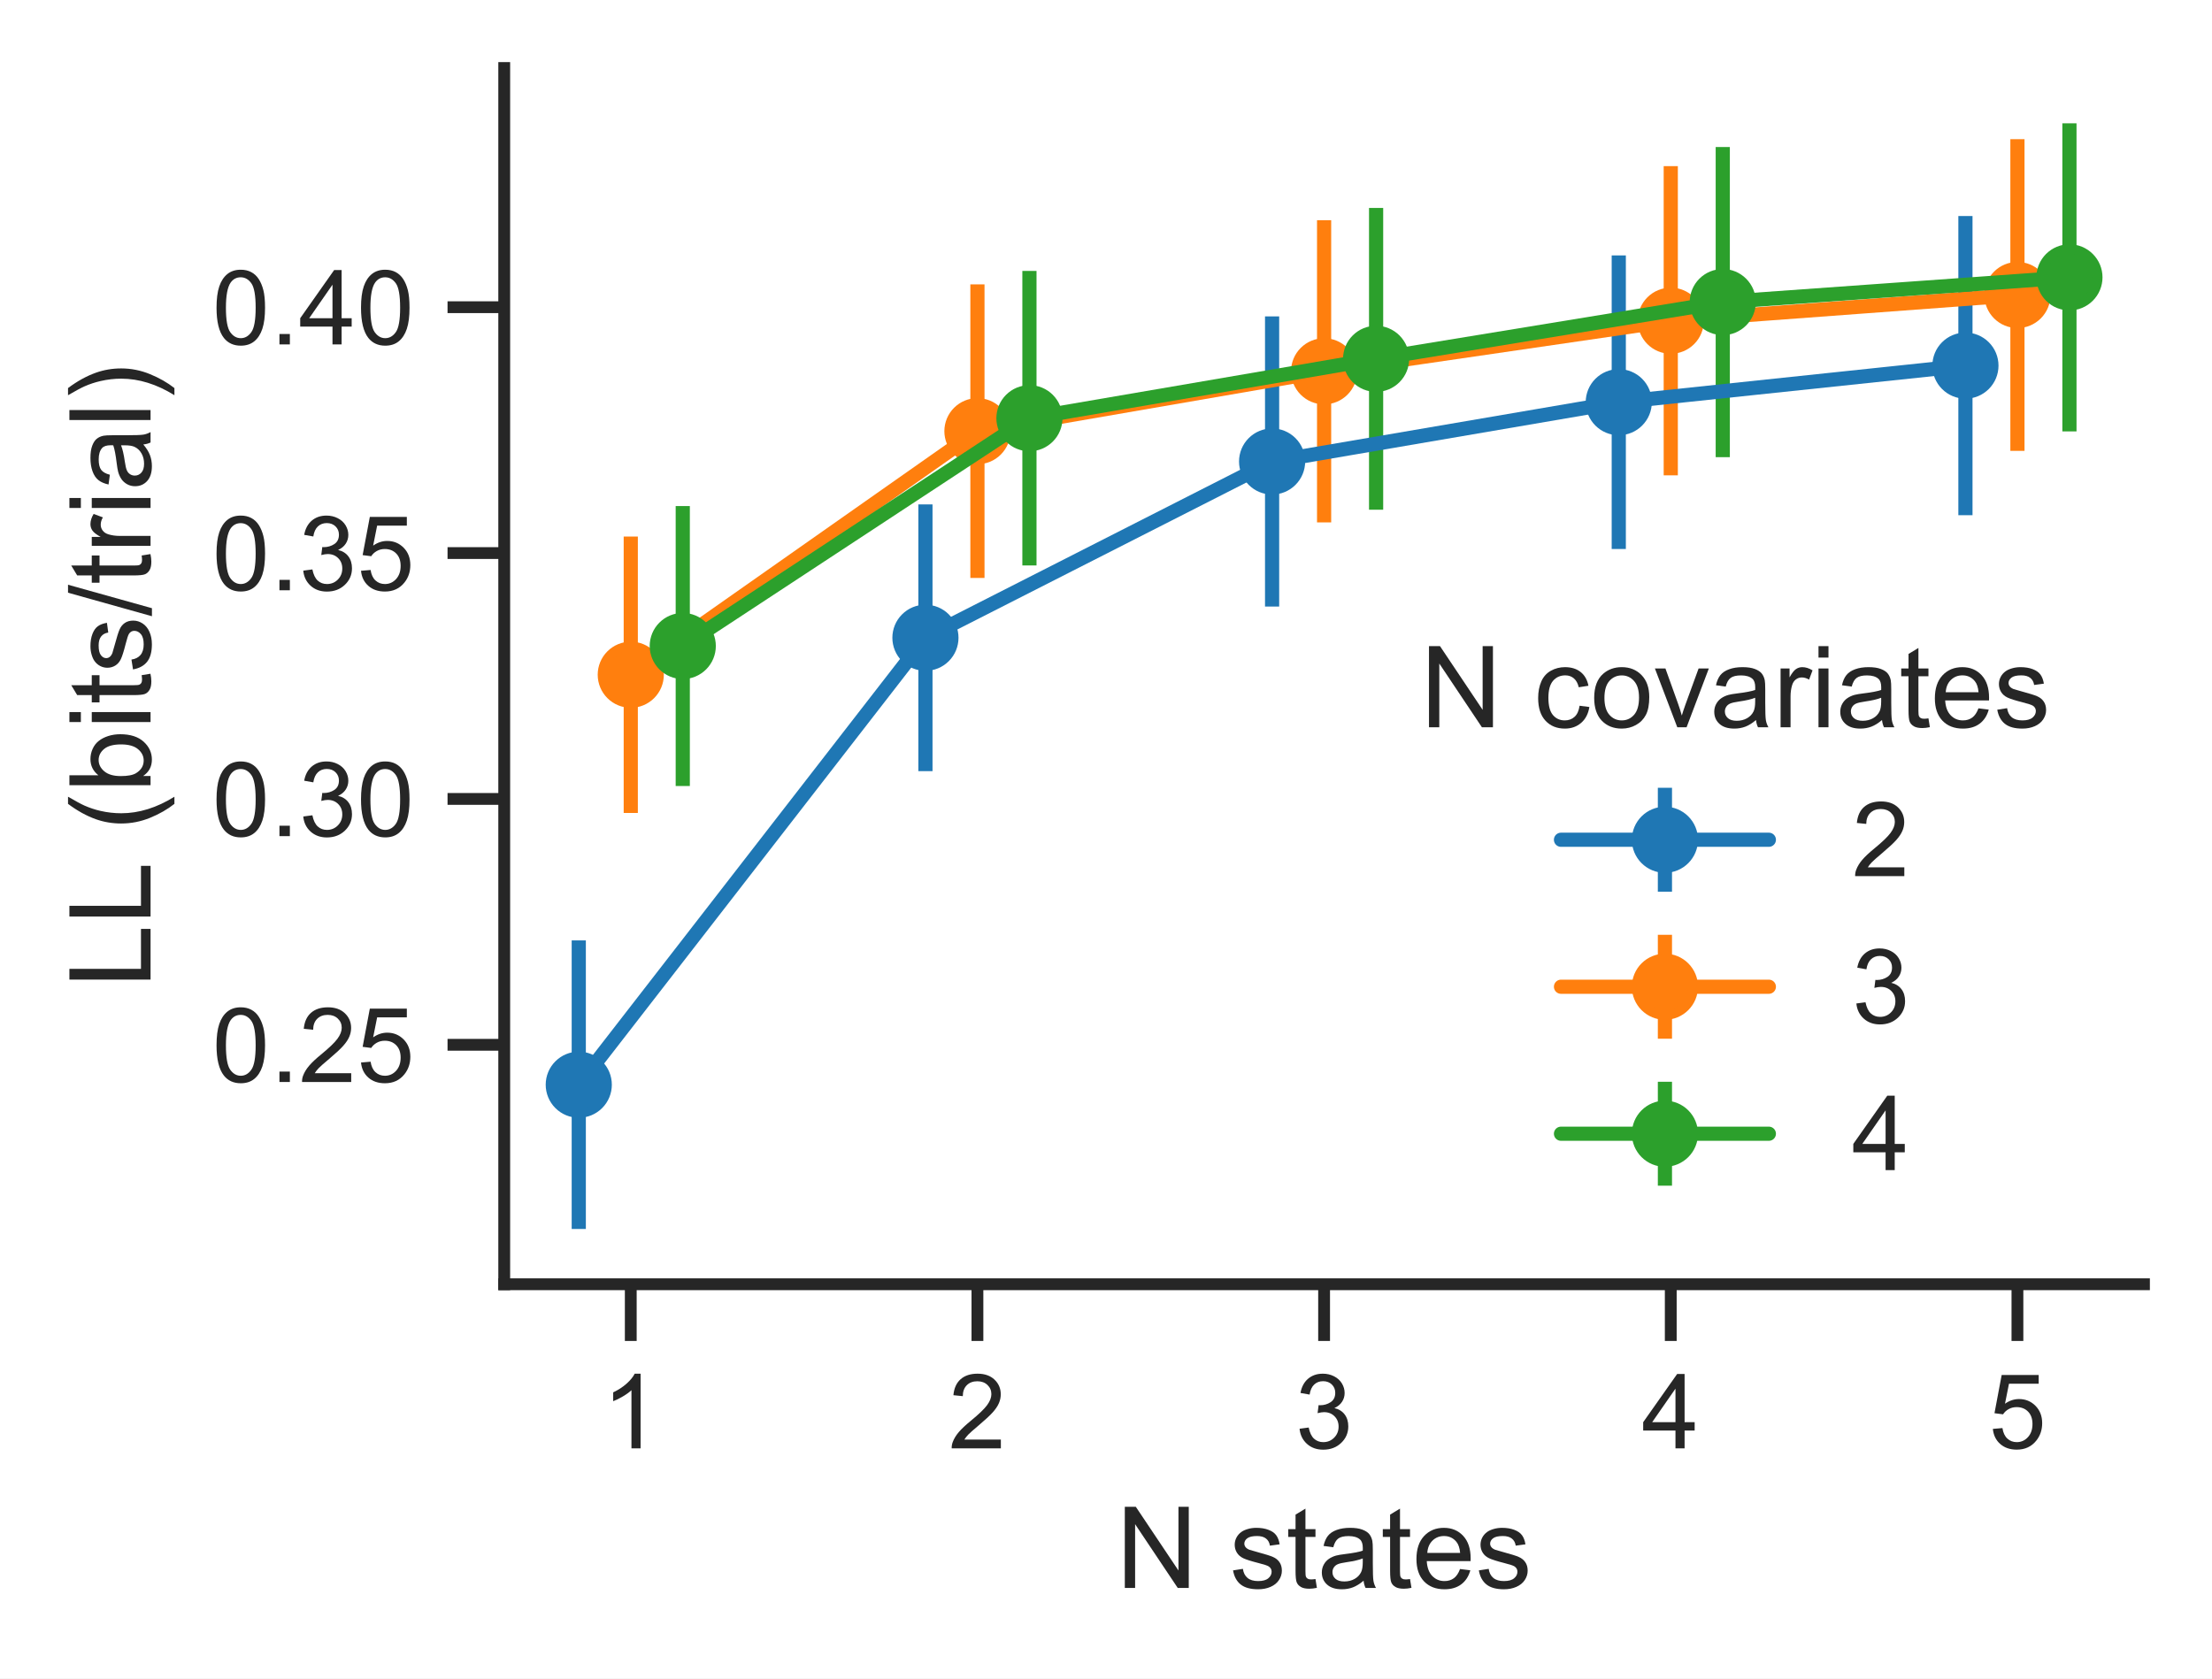
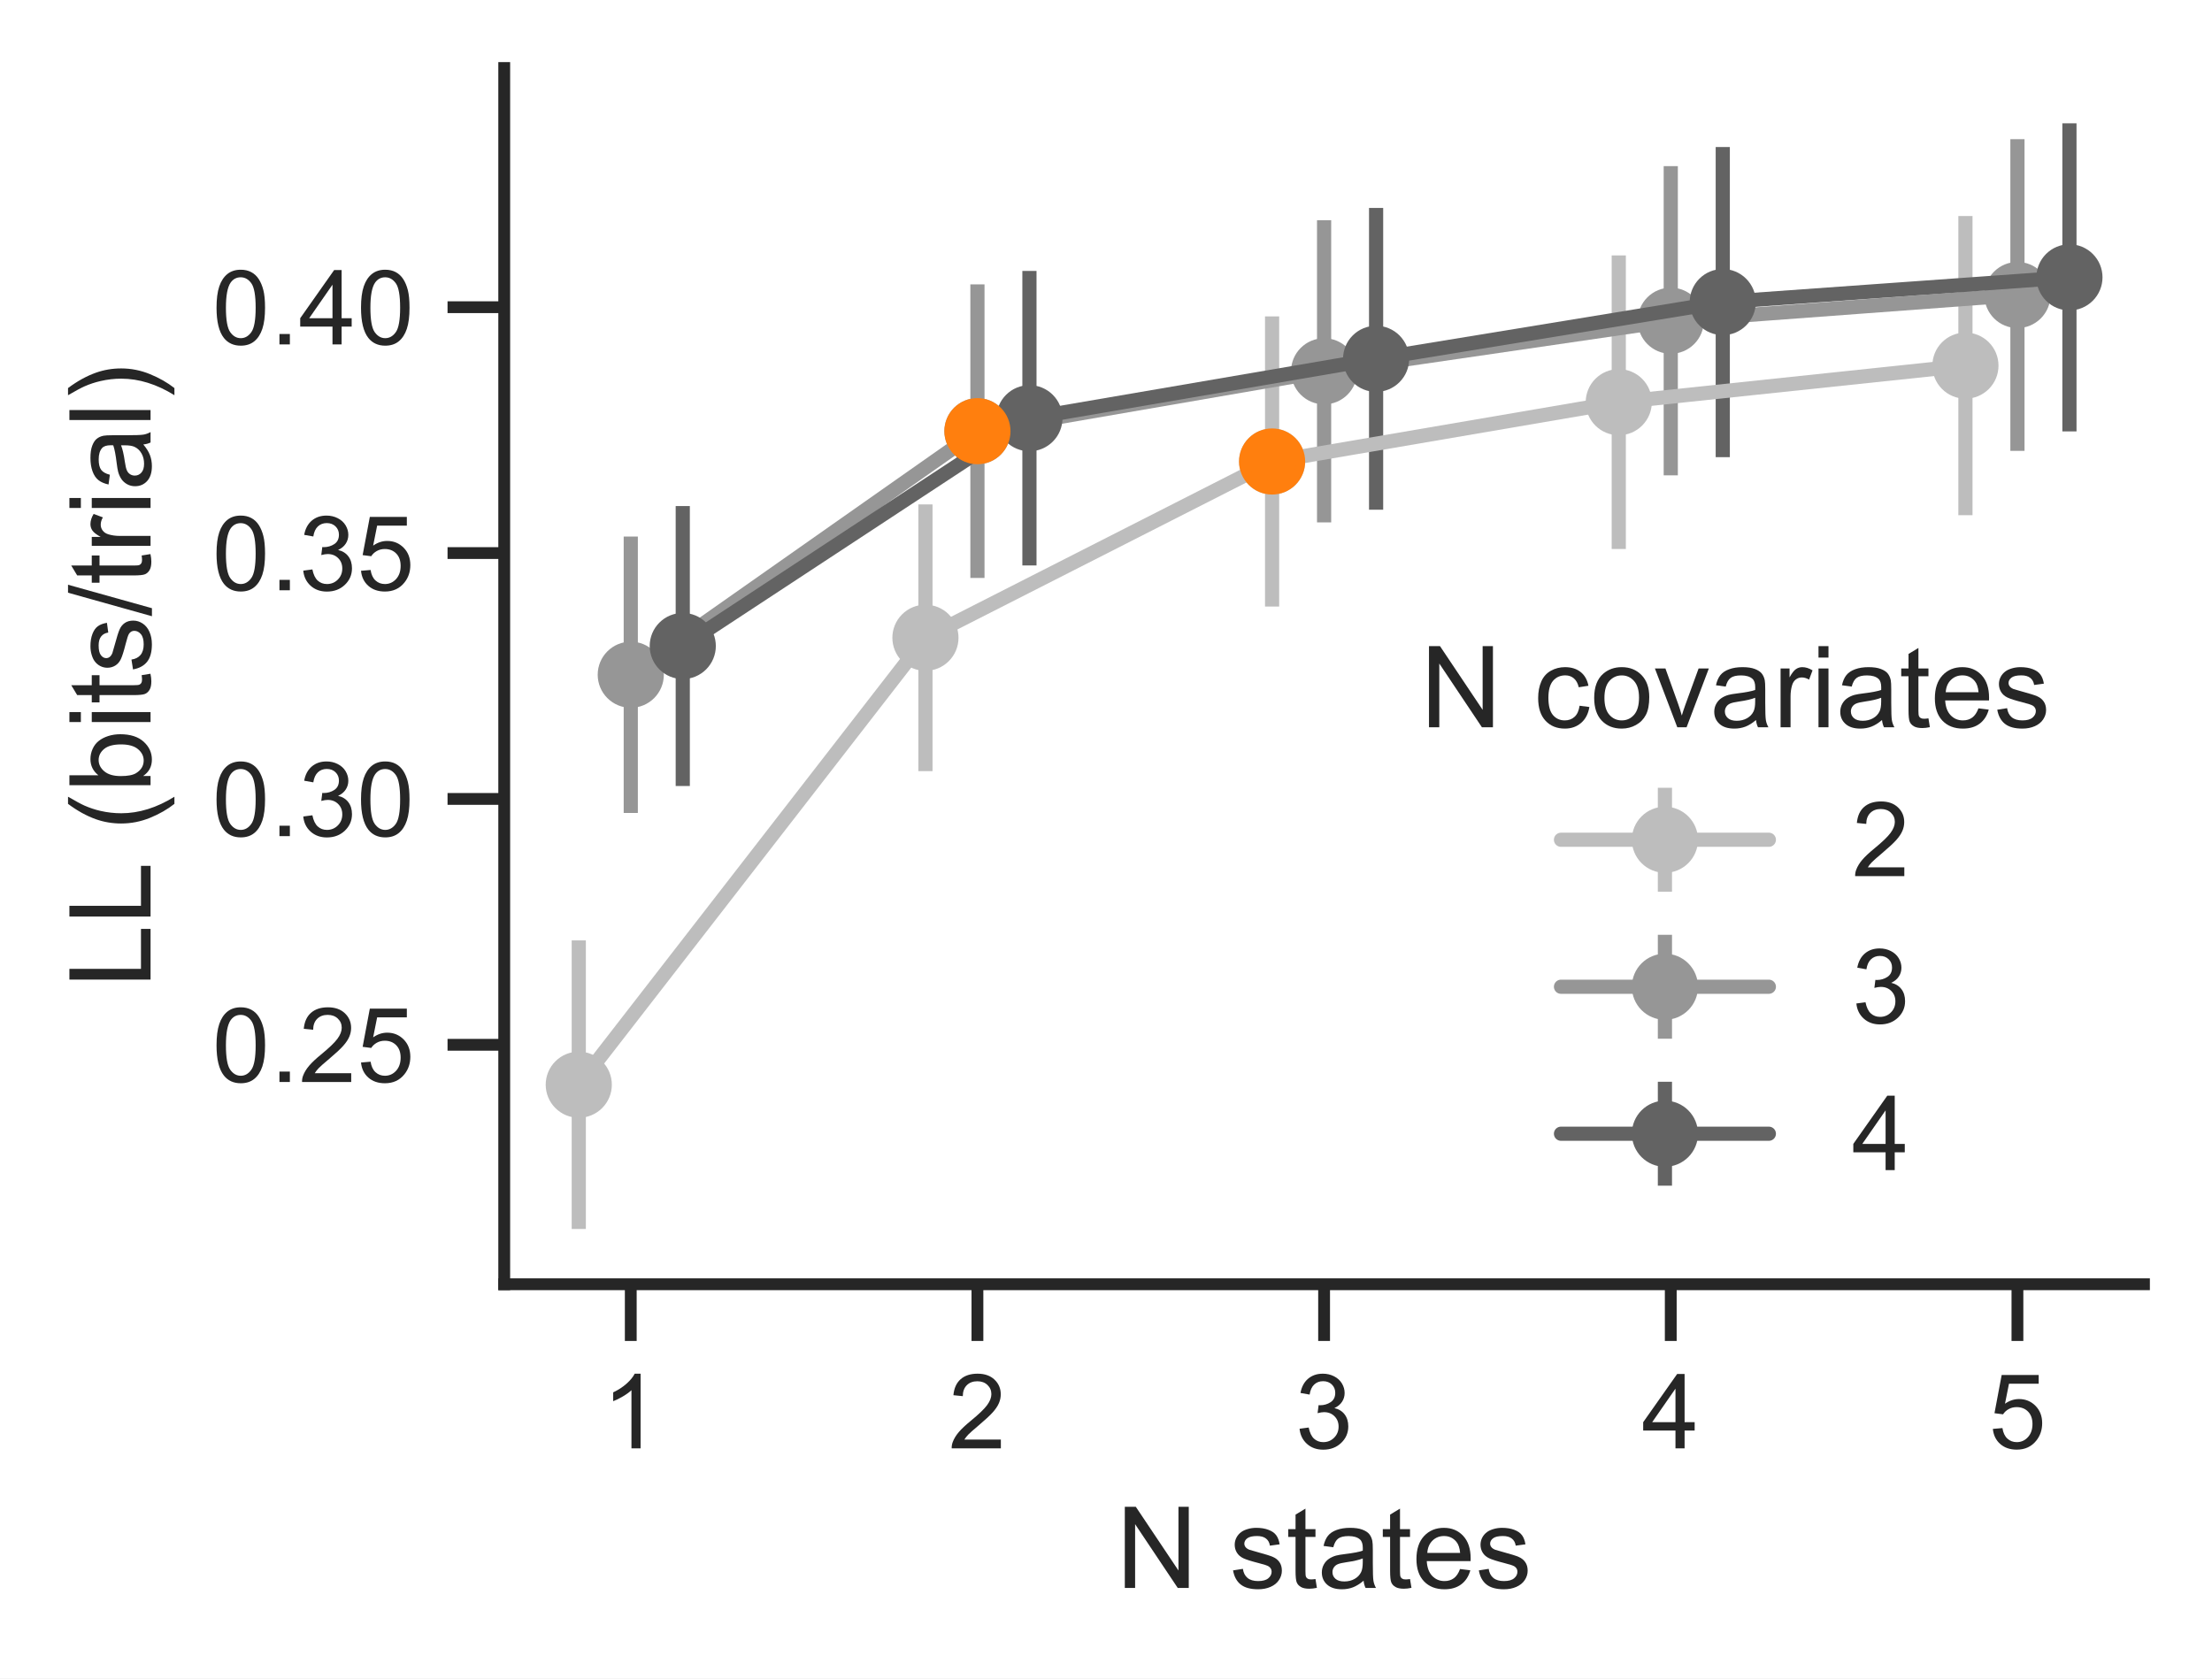
<svg xmlns="http://www.w3.org/2000/svg" xmlns:xlink="http://www.w3.org/1999/xlink" height="177.69pt" version="1.1" viewBox="0 0 234.12 177.69" width="234.12pt">
  <defs>
    <style type="text/css">
*{stroke-linecap:butt;stroke-linejoin:round;}
  </style>
  </defs>
  <g id="figure_1">
    <g id="patch_1">
      <path d="M 0 177.69  L 234.12 177.69  L 234.12 0  L 0 0  z " style="fill:#ffffff;" />
    </g>
    <g id="axes_1">
      <g id="patch_2">
        <path d="M 53.368 135.955  L 226.92 135.955  L 226.92 7.2  L 53.368 7.2  z " style="fill:#ffffff;" />
      </g>
      <g id="matplotlib.axis_1">
        <g id="xtick_1">
          <g id="line2d_1">
            <defs>
-               <path d="M 0 0  L 0 6  " id="m4c4bf8261c" style="stroke:#262626;stroke-width:1.25;" />
-             </defs>
-             <g>
-               <use style="fill:#262626;stroke:#262626;stroke-width:1.25;" x="66.761" xlink:href="#m4c4bf8261c" y="135.955" />
+               <path d="M 0 0  L 0 6  " id="mb29e6c3b6b" style="stroke:#262626;stroke-width:1.25;" />
+             </defs>
+             <g>
+               <use style="fill:#262626;stroke:#262626;stroke-width:1.25;" x="66.761" xlink:href="#mb29e6c3b6b" y="135.955" />
            </g>
          </g>
          <g id="text_1">
            <defs>
              <path d="M 37.25 0  L 28.469 0  L 28.469 56  Q 25.297 52.984 20.141 49.953  Q 14.984 46.922 10.891 45.406  L 10.891 53.906  Q 18.266 57.375 23.781 62.297  Q 29.297 67.234 31.594 71.875  L 37.25 71.875  z " id="ArialMT-49" />
            </defs>
            <g style="fill:#262626;" transform="translate(63.7022 153.3289)scale(0.11 -0.11)">
              <use xlink:href="#ArialMT-49" />
            </g>
          </g>
        </g>
        <g id="xtick_2">
          <g id="line2d_2">
            <g>
-               <use style="fill:#262626;stroke:#262626;stroke-width:1.25;" x="103.452" xlink:href="#m4c4bf8261c" y="135.955" />
+               <use style="fill:#262626;stroke:#262626;stroke-width:1.25;" x="103.452" xlink:href="#mb29e6c3b6b" y="135.955" />
            </g>
          </g>
          <g id="text_2">
            <defs>
              <path d="M 50.344 8.453  L 50.344 0  L 3.031 0  Q 2.938 3.172 4.047 6.109  Q 5.859 10.938 9.828 15.625  Q 13.812 20.312 21.344 26.469  Q 33.016 36.031 37.109 41.625  Q 41.219 47.219 41.219 52.203  Q 41.219 57.422 37.469 61  Q 33.734 64.594 27.734 64.594  Q 21.391 64.594 17.578 60.781  Q 13.766 56.984 13.719 50.25  L 4.688 51.172  Q 5.609 61.281 11.656 66.578  Q 17.719 71.875 27.938 71.875  Q 38.234 71.875 44.234 66.156  Q 50.25 60.453 50.25 52  Q 50.25 47.703 48.484 43.547  Q 46.734 39.406 42.656 34.812  Q 38.578 30.219 29.109 22.219  Q 21.188 15.578 18.938 13.203  Q 16.703 10.844 15.234 8.453  z " id="ArialMT-50" />
            </defs>
            <g style="fill:#262626;" transform="translate(100.3938 153.3289)scale(0.11 -0.11)">
              <use xlink:href="#ArialMT-50" />
            </g>
          </g>
        </g>
        <g id="xtick_3">
          <g id="line2d_3">
            <g>
-               <use style="fill:#262626;stroke:#262626;stroke-width:1.25;" x="140.144" xlink:href="#m4c4bf8261c" y="135.955" />
+               <use style="fill:#262626;stroke:#262626;stroke-width:1.25;" x="140.144" xlink:href="#mb29e6c3b6b" y="135.955" />
            </g>
          </g>
          <g id="text_3">
            <defs>
              <path d="M 4.203 18.891  L 12.984 20.062  Q 14.5 12.594 18.141 9.297  Q 21.781 6 27 6  Q 33.203 6 37.469 10.297  Q 41.75 14.594 41.75 20.953  Q 41.75 27 37.797 30.922  Q 33.844 34.859 27.734 34.859  Q 25.25 34.859 21.531 33.891  L 22.516 41.609  Q 23.391 41.5 23.922 41.5  Q 29.547 41.5 34.031 44.422  Q 38.531 47.359 38.531 53.469  Q 38.531 58.297 35.25 61.469  Q 31.984 64.656 26.812 64.656  Q 21.688 64.656 18.266 61.422  Q 14.844 58.203 13.875 51.766  L 5.078 53.328  Q 6.688 62.156 12.391 67.016  Q 18.109 71.875 26.609 71.875  Q 32.469 71.875 37.391 69.359  Q 42.328 66.844 44.938 62.5  Q 47.562 58.156 47.562 53.266  Q 47.562 48.641 45.062 44.828  Q 42.578 41.016 37.703 38.766  Q 44.047 37.312 47.562 32.688  Q 51.078 28.078 51.078 21.141  Q 51.078 11.766 44.234 5.25  Q 37.406 -1.266 26.953 -1.266  Q 17.531 -1.266 11.297 4.344  Q 5.078 9.969 4.203 18.891  z " id="ArialMT-51" />
            </defs>
            <g style="fill:#262626;" transform="translate(137.0854 153.3289)scale(0.11 -0.11)">
              <use xlink:href="#ArialMT-51" />
            </g>
          </g>
        </g>
        <g id="xtick_4">
          <g id="line2d_4">
            <g>
-               <use style="fill:#262626;stroke:#262626;stroke-width:1.25;" x="176.835" xlink:href="#m4c4bf8261c" y="135.955" />
+               <use style="fill:#262626;stroke:#262626;stroke-width:1.25;" x="176.835" xlink:href="#mb29e6c3b6b" y="135.955" />
            </g>
          </g>
          <g id="text_4">
            <defs>
              <path d="M 32.328 0  L 32.328 17.141  L 1.266 17.141  L 1.266 25.203  L 33.938 71.578  L 41.109 71.578  L 41.109 25.203  L 50.781 25.203  L 50.781 17.141  L 41.109 17.141  L 41.109 0  z M 32.328 25.203  L 32.328 57.469  L 9.906 25.203  z " id="ArialMT-52" />
            </defs>
            <g style="fill:#262626;" transform="translate(173.777 153.3289)scale(0.11 -0.11)">
              <use xlink:href="#ArialMT-52" />
            </g>
          </g>
        </g>
        <g id="xtick_5">
          <g id="line2d_5">
            <g>
-               <use style="fill:#262626;stroke:#262626;stroke-width:1.25;" x="213.527" xlink:href="#m4c4bf8261c" y="135.955" />
+               <use style="fill:#262626;stroke:#262626;stroke-width:1.25;" x="213.527" xlink:href="#mb29e6c3b6b" y="135.955" />
            </g>
          </g>
          <g id="text_5">
            <defs>
              <path d="M 4.156 18.75  L 13.375 19.531  Q 14.406 12.797 18.141 9.391  Q 21.875 6 27.156 6  Q 33.5 6 37.891 10.781  Q 42.281 15.578 42.281 23.484  Q 42.281 31 38.062 35.344  Q 33.844 39.703 27 39.703  Q 22.75 39.703 19.328 37.766  Q 15.922 35.844 13.969 32.766  L 5.719 33.844  L 12.641 70.609  L 48.25 70.609  L 48.25 62.203  L 19.672 62.203  L 15.828 42.969  Q 22.266 47.469 29.344 47.469  Q 38.719 47.469 45.156 40.969  Q 51.609 34.469 51.609 24.266  Q 51.609 14.547 45.953 7.469  Q 39.062 -1.219 27.156 -1.219  Q 17.391 -1.219 11.203 4.25  Q 5.031 9.719 4.156 18.75  z " id="ArialMT-53" />
            </defs>
            <g style="fill:#262626;" transform="translate(210.4686 153.3289)scale(0.11 -0.11)">
              <use xlink:href="#ArialMT-53" />
            </g>
          </g>
        </g>
        <g id="text_6">
          <defs>
            <path d="M 7.625 0  L 7.625 71.578  L 17.328 71.578  L 54.938 15.375  L 54.938 71.578  L 64.016 71.578  L 64.016 0  L 54.297 0  L 16.703 56.25  L 16.703 0  z " id="ArialMT-78" />
            <path id="ArialMT-32" />
            <path d="M 3.078 15.484  L 11.766 16.844  Q 12.5 11.625 15.844 8.844  Q 19.188 6.062 25.203 6.062  Q 31.25 6.062 34.172 8.516  Q 37.109 10.984 37.109 14.312  Q 37.109 17.281 34.516 19  Q 32.719 20.172 25.531 21.969  Q 15.875 24.422 12.141 26.203  Q 8.406 27.984 6.469 31.125  Q 4.547 34.281 4.547 38.094  Q 4.547 41.547 6.125 44.5  Q 7.719 47.469 10.453 49.422  Q 12.5 50.922 16.031 51.969  Q 19.578 53.031 23.641 53.031  Q 29.734 53.031 34.344 51.266  Q 38.969 49.516 41.156 46.5  Q 43.359 43.5 44.188 38.484  L 35.594 37.312  Q 35.016 41.312 32.203 43.547  Q 29.391 45.797 24.266 45.797  Q 18.219 45.797 15.625 43.797  Q 13.031 41.797 13.031 39.109  Q 13.031 37.406 14.109 36.031  Q 15.188 34.625 17.484 33.688  Q 18.797 33.203 25.25 31.453  Q 34.578 28.953 38.25 27.359  Q 41.938 25.781 44.031 22.75  Q 46.141 19.734 46.141 15.234  Q 46.141 10.844 43.578 6.953  Q 41.016 3.078 36.172 0.953  Q 31.344 -1.172 25.25 -1.172  Q 15.141 -1.172 9.844 3.031  Q 4.547 7.234 3.078 15.484  z " id="ArialMT-115" />
            <path d="M 25.781 7.859  L 27.047 0.094  Q 23.344 -0.688 20.406 -0.688  Q 15.625 -0.688 12.984 0.828  Q 10.359 2.344 9.281 4.812  Q 8.203 7.281 8.203 15.188  L 8.203 45.016  L 1.766 45.016  L 1.766 51.859  L 8.203 51.859  L 8.203 64.703  L 16.938 69.969  L 16.938 51.859  L 25.781 51.859  L 25.781 45.016  L 16.938 45.016  L 16.938 14.703  Q 16.938 10.938 17.406 9.859  Q 17.875 8.797 18.922 8.156  Q 19.969 7.516 21.922 7.516  Q 23.391 7.516 25.781 7.859  z " id="ArialMT-116" />
            <path d="M 40.438 6.391  Q 35.547 2.25 31.031 0.531  Q 26.516 -1.172 21.344 -1.172  Q 12.797 -1.172 8.203 3  Q 3.609 7.172 3.609 13.672  Q 3.609 17.484 5.344 20.625  Q 7.078 23.781 9.891 25.688  Q 12.703 27.594 16.219 28.562  Q 18.797 29.25 24.031 29.891  Q 34.672 31.156 39.703 32.906  Q 39.75 34.719 39.75 35.203  Q 39.75 40.578 37.25 42.781  Q 33.891 45.75 27.25 45.75  Q 21.047 45.75 18.094 43.578  Q 15.141 41.406 13.719 35.891  L 5.125 37.062  Q 6.297 42.578 8.984 45.969  Q 11.672 49.359 16.75 51.188  Q 21.828 53.031 28.516 53.031  Q 35.156 53.031 39.297 51.469  Q 43.453 49.906 45.406 47.531  Q 47.359 45.172 48.141 41.547  Q 48.578 39.312 48.578 33.453  L 48.578 21.734  Q 48.578 9.469 49.141 6.219  Q 49.703 2.984 51.375 0  L 42.188 0  Q 40.828 2.734 40.438 6.391  z M 39.703 26.031  Q 34.906 24.078 25.344 22.703  Q 19.922 21.922 17.672 20.938  Q 15.438 19.969 14.203 18.094  Q 12.984 16.219 12.984 13.922  Q 12.984 10.406 15.641 8.062  Q 18.312 5.719 23.438 5.719  Q 28.516 5.719 32.469 7.938  Q 36.422 10.156 38.281 14.016  Q 39.703 17 39.703 22.797  z " id="ArialMT-97" />
            <path d="M 42.094 16.703  L 51.172 15.578  Q 49.031 7.625 43.219 3.219  Q 37.406 -1.172 28.375 -1.172  Q 17 -1.172 10.328 5.828  Q 3.656 12.844 3.656 25.484  Q 3.656 38.578 10.391 45.797  Q 17.141 53.031 27.875 53.031  Q 38.281 53.031 44.875 45.953  Q 51.469 38.875 51.469 26.031  Q 51.469 25.25 51.422 23.688  L 12.75 23.688  Q 13.234 15.141 17.578 10.594  Q 21.922 6.062 28.422 6.062  Q 33.25 6.062 36.672 8.594  Q 40.094 11.141 42.094 16.703  z M 13.234 30.906  L 42.188 30.906  Q 41.609 37.453 38.875 40.719  Q 34.672 45.797 27.984 45.797  Q 21.922 45.797 17.797 41.75  Q 13.672 37.703 13.234 30.906  z " id="ArialMT-101" />
          </defs>
          <g style="fill:#262626;" transform="translate(118.137 168.1045)scale(0.12 -0.12)">
            <use xlink:href="#ArialMT-78" />
            <use x="72.217" xlink:href="#ArialMT-32" />
            <use x="100" xlink:href="#ArialMT-115" />
            <use x="150" xlink:href="#ArialMT-116" />
            <use x="177.783" xlink:href="#ArialMT-97" />
            <use x="233.398" xlink:href="#ArialMT-116" />
            <use x="261.182" xlink:href="#ArialMT-101" />
            <use x="316.797" xlink:href="#ArialMT-115" />
          </g>
        </g>
      </g>
      <g id="matplotlib.axis_2">
        <g id="ytick_1">
          <g id="line2d_6">
            <defs>
-               <path d="M 0 0  L -6 0  " id="mef3abcfb55" style="stroke:#262626;stroke-width:1.25;" />
-             </defs>
-             <g>
-               <use style="fill:#262626;stroke:#262626;stroke-width:1.25;" x="53.368" xlink:href="#mef3abcfb55" y="110.606" />
+               <path d="M 0 0  L -6 0  " id="m995ef7709d" style="stroke:#262626;stroke-width:1.25;" />
+             </defs>
+             <g>
+               <use style="fill:#262626;stroke:#262626;stroke-width:1.25;" x="53.368" xlink:href="#m995ef7709d" y="110.606" />
            </g>
          </g>
          <g id="text_7">
            <defs>
              <path d="M 4.156 35.297  Q 4.156 48 6.766 55.734  Q 9.375 63.484 14.516 67.672  Q 19.672 71.875 27.484 71.875  Q 33.25 71.875 37.594 69.547  Q 41.938 67.234 44.766 62.859  Q 47.609 58.5 49.219 52.219  Q 50.828 45.953 50.828 35.297  Q 50.828 22.703 48.234 14.969  Q 45.656 7.234 40.5 3  Q 35.359 -1.219 27.484 -1.219  Q 17.141 -1.219 11.234 6.203  Q 4.156 15.141 4.156 35.297  z M 13.188 35.297  Q 13.188 17.672 17.312 11.828  Q 21.438 6 27.484 6  Q 33.547 6 37.672 11.859  Q 41.797 17.719 41.797 35.297  Q 41.797 52.984 37.672 58.781  Q 33.547 64.594 27.391 64.594  Q 21.344 64.594 17.719 59.469  Q 13.188 52.938 13.188 35.297  z " id="ArialMT-48" />
              <path d="M 9.078 0  L 9.078 10.016  L 19.094 10.016  L 19.094 0  z " id="ArialMT-46" />
            </defs>
            <g style="fill:#262626;" transform="translate(22.46125 114.5429)scale(0.11 -0.11)">
              <use xlink:href="#ArialMT-48" />
              <use x="55.615" xlink:href="#ArialMT-46" />
              <use x="83.398" xlink:href="#ArialMT-50" />
              <use x="139.014" xlink:href="#ArialMT-53" />
            </g>
          </g>
        </g>
        <g id="ytick_2">
          <g id="line2d_7">
            <g>
-               <use style="fill:#262626;stroke:#262626;stroke-width:1.25;" x="53.368" xlink:href="#mef3abcfb55" y="84.578" />
+               <use style="fill:#262626;stroke:#262626;stroke-width:1.25;" x="53.368" xlink:href="#m995ef7709d" y="84.578" />
            </g>
          </g>
          <g id="text_8">
            <g style="fill:#262626;" transform="translate(22.46125 88.51521)scale(0.11 -0.11)">
              <use xlink:href="#ArialMT-48" />
              <use x="55.615" xlink:href="#ArialMT-46" />
              <use x="83.398" xlink:href="#ArialMT-51" />
              <use x="139.014" xlink:href="#ArialMT-48" />
            </g>
          </g>
        </g>
        <g id="ytick_3">
          <g id="line2d_8">
            <g>
-               <use style="fill:#262626;stroke:#262626;stroke-width:1.25;" x="53.368" xlink:href="#mef3abcfb55" y="58.551" />
+               <use style="fill:#262626;stroke:#262626;stroke-width:1.25;" x="53.368" xlink:href="#m995ef7709d" y="58.551" />
            </g>
          </g>
          <g id="text_9">
            <g style="fill:#262626;" transform="translate(22.46125 62.48751)scale(0.11 -0.11)">
              <use xlink:href="#ArialMT-48" />
              <use x="55.615" xlink:href="#ArialMT-46" />
              <use x="83.398" xlink:href="#ArialMT-51" />
              <use x="139.014" xlink:href="#ArialMT-53" />
            </g>
          </g>
        </g>
        <g id="ytick_4">
          <g id="line2d_9">
            <g>
-               <use style="fill:#262626;stroke:#262626;stroke-width:1.25;" x="53.368" xlink:href="#mef3abcfb55" y="32.523" />
+               <use style="fill:#262626;stroke:#262626;stroke-width:1.25;" x="53.368" xlink:href="#m995ef7709d" y="32.523" />
            </g>
          </g>
          <g id="text_10">
            <g style="fill:#262626;" transform="translate(22.46125 36.45981)scale(0.11 -0.11)">
              <use xlink:href="#ArialMT-48" />
              <use x="55.615" xlink:href="#ArialMT-46" />
              <use x="83.398" xlink:href="#ArialMT-52" />
              <use x="139.014" xlink:href="#ArialMT-48" />
            </g>
          </g>
        </g>
        <g id="text_11">
          <defs>
            <path d="M 7.328 0  L 7.328 71.578  L 16.797 71.578  L 16.797 8.453  L 52.047 8.453  L 52.047 0  z " id="ArialMT-76" />
            <path d="M 23.391 -21.047  Q 16.109 -11.859 11.078 0.438  Q 6.062 12.75 6.062 25.922  Q 6.062 37.547 9.812 48.188  Q 14.203 60.547 23.391 72.797  L 29.688 72.797  Q 23.781 62.641 21.875 58.297  Q 18.891 51.562 17.188 44.234  Q 15.094 35.109 15.094 25.875  Q 15.094 2.391 29.688 -21.047  z " id="ArialMT-40" />
            <path d="M 14.703 0  L 6.547 0  L 6.547 71.578  L 15.328 71.578  L 15.328 46.047  Q 20.906 53.031 29.547 53.031  Q 34.328 53.031 38.594 51.094  Q 42.875 49.172 45.625 45.672  Q 48.391 42.188 49.953 37.25  Q 51.516 32.328 51.516 26.703  Q 51.516 13.375 44.922 6.094  Q 38.328 -1.172 29.109 -1.172  Q 19.922 -1.172 14.703 6.5  z M 14.594 26.312  Q 14.594 17 17.141 12.844  Q 21.297 6.062 28.375 6.062  Q 34.125 6.062 38.328 11.062  Q 42.531 16.062 42.531 25.984  Q 42.531 36.141 38.5 40.969  Q 34.469 45.797 28.766 45.797  Q 23 45.797 18.797 40.797  Q 14.594 35.797 14.594 26.312  z " id="ArialMT-98" />
            <path d="M 6.641 61.469  L 6.641 71.578  L 15.438 71.578  L 15.438 61.469  z M 6.641 0  L 6.641 51.859  L 15.438 51.859  L 15.438 0  z " id="ArialMT-105" />
            <path d="M 0 -1.219  L 20.75 72.797  L 27.781 72.797  L 7.078 -1.219  z " id="ArialMT-47" />
            <path d="M 6.5 0  L 6.5 51.859  L 14.406 51.859  L 14.406 44  Q 17.438 49.516 20 51.266  Q 22.562 53.031 25.641 53.031  Q 30.078 53.031 34.672 50.203  L 31.641 42.047  Q 28.422 43.953 25.203 43.953  Q 22.312 43.953 20.016 42.219  Q 17.719 40.484 16.75 37.406  Q 15.281 32.719 15.281 27.156  L 15.281 0  z " id="ArialMT-114" />
            <path d="M 6.391 0  L 6.391 71.578  L 15.188 71.578  L 15.188 0  z " id="ArialMT-108" />
            <path d="M 12.359 -21.047  L 6.062 -21.047  Q 20.656 2.391 20.656 25.875  Q 20.656 35.062 18.562 44.094  Q 16.891 51.422 13.922 58.156  Q 12.016 62.547 6.062 72.797  L 12.359 72.797  Q 21.531 60.547 25.922 48.188  Q 29.688 37.547 29.688 25.922  Q 29.688 12.75 24.625 0.438  Q 19.578 -11.859 12.359 -21.047  z " id="ArialMT-41" />
          </defs>
          <g style="fill:#262626;" transform="translate(15.93562 104.5814)rotate(-90)scale(0.12 -0.12)">
            <use xlink:href="#ArialMT-76" />
            <use x="55.615" xlink:href="#ArialMT-76" />
            <use x="111.184" xlink:href="#ArialMT-32" />
            <use x="138.967" xlink:href="#ArialMT-40" />
            <use x="172.268" xlink:href="#ArialMT-98" />
            <use x="227.883" xlink:href="#ArialMT-105" />
            <use x="250.1" xlink:href="#ArialMT-116" />
            <use x="277.883" xlink:href="#ArialMT-115" />
            <use x="327.883" xlink:href="#ArialMT-47" />
            <use x="355.666" xlink:href="#ArialMT-116" />
            <use x="383.449" xlink:href="#ArialMT-114" />
            <use x="416.75" xlink:href="#ArialMT-105" />
            <use x="438.967" xlink:href="#ArialMT-97" />
            <use x="494.582" xlink:href="#ArialMT-108" />
            <use x="516.799" xlink:href="#ArialMT-41" />
          </g>
        </g>
      </g>
      <g id="LineCollection_1">
-         <path clip-path="url(#p6a5da00499)" d="M 61.257 130.103  L 61.257 99.557  " style="fill:none;stroke:#1f77b4;stroke-width:1.5;" />
-         <path clip-path="url(#p6a5da00499)" d="M 97.949 81.634  L 97.949 53.396  " style="fill:none;stroke:#1f77b4;stroke-width:1.5;" />
-         <path clip-path="url(#p6a5da00499)" d="M 134.64 64.214  L 134.64 33.497  " style="fill:none;stroke:#1f77b4;stroke-width:1.5;" />
-         <path clip-path="url(#p6a5da00499)" d="M 171.332 58.115  L 171.332 27.038  " style="fill:none;stroke:#1f77b4;stroke-width:1.5;" />
-         <path clip-path="url(#p6a5da00499)" d="M 208.023 54.542  L 208.023 22.869  " style="fill:none;stroke:#1f77b4;stroke-width:1.5;" />
+         <path clip-path="url(#p147a4c4506)" d="M 61.257 130.103  L 61.257 99.557  " style="fill:none;stroke:#bdbdbd;stroke-width:1.5;" />
+         <path clip-path="url(#p147a4c4506)" d="M 97.949 81.634  L 97.949 53.396  " style="fill:none;stroke:#bdbdbd;stroke-width:1.5;" />
+         <path clip-path="url(#p147a4c4506)" d="M 134.64 64.214  L 134.64 33.497  " style="fill:none;stroke:#bdbdbd;stroke-width:1.5;" />
+         <path clip-path="url(#p147a4c4506)" d="M 171.332 58.115  L 171.332 27.038  " style="fill:none;stroke:#bdbdbd;stroke-width:1.5;" />
+         <path clip-path="url(#p147a4c4506)" d="M 208.023 54.542  L 208.023 22.869  " style="fill:none;stroke:#bdbdbd;stroke-width:1.5;" />
      </g>
      <g id="LineCollection_2">
-         <path clip-path="url(#p6a5da00499)" d="M 66.761 86.06  L 66.761 56.798  " style="fill:none;stroke:#ff7f0e;stroke-width:1.5;" />
-         <path clip-path="url(#p6a5da00499)" d="M 103.452 61.185  L 103.452 30.107  " style="fill:none;stroke:#ff7f0e;stroke-width:1.5;" />
-         <path clip-path="url(#p6a5da00499)" d="M 140.144 55.3  L 140.144 23.315  " style="fill:none;stroke:#ff7f0e;stroke-width:1.5;" />
-         <path clip-path="url(#p6a5da00499)" d="M 176.835 50.32  L 176.835 17.585  " style="fill:none;stroke:#ff7f0e;stroke-width:1.5;" />
-         <path clip-path="url(#p6a5da00499)" d="M 213.527 47.73  L 213.527 14.731  " style="fill:none;stroke:#ff7f0e;stroke-width:1.5;" />
+         <path clip-path="url(#p147a4c4506)" d="M 66.761 86.06  L 66.761 56.798  " style="fill:none;stroke:#969696;stroke-width:1.5;" />
+         <path clip-path="url(#p147a4c4506)" d="M 103.452 61.185  L 103.452 30.107  " style="fill:none;stroke:#969696;stroke-width:1.5;" />
+         <path clip-path="url(#p147a4c4506)" d="M 140.144 55.3  L 140.144 23.315  " style="fill:none;stroke:#969696;stroke-width:1.5;" />
+         <path clip-path="url(#p147a4c4506)" d="M 176.835 50.32  L 176.835 17.585  " style="fill:none;stroke:#969696;stroke-width:1.5;" />
+         <path clip-path="url(#p147a4c4506)" d="M 213.527 47.73  L 213.527 14.731  " style="fill:none;stroke:#969696;stroke-width:1.5;" />
      </g>
      <g id="LineCollection_3">
-         <path clip-path="url(#p6a5da00499)" d="M 72.264 83.207  L 72.264 53.57  " style="fill:none;stroke:#2ca02c;stroke-width:1.5;" />
-         <path clip-path="url(#p6a5da00499)" d="M 108.956 59.862  L 108.956 28.683  " style="fill:none;stroke:#2ca02c;stroke-width:1.5;" />
-         <path clip-path="url(#p6a5da00499)" d="M 145.648 53.959  L 145.648 22.012  " style="fill:none;stroke:#2ca02c;stroke-width:1.5;" />
-         <path clip-path="url(#p6a5da00499)" d="M 182.339 48.396  L 182.339 15.562  " style="fill:none;stroke:#2ca02c;stroke-width:1.5;" />
-         <path clip-path="url(#p6a5da00499)" d="M 219.031 45.669  L 219.031 13.053  " style="fill:none;stroke:#2ca02c;stroke-width:1.5;" />
+         <path clip-path="url(#p147a4c4506)" d="M 72.264 83.207  L 72.264 53.57  " style="fill:none;stroke:#636363;stroke-width:1.5;" />
+         <path clip-path="url(#p147a4c4506)" d="M 108.956 59.862  L 108.956 28.683  " style="fill:none;stroke:#636363;stroke-width:1.5;" />
+         <path clip-path="url(#p147a4c4506)" d="M 145.648 53.959  L 145.648 22.012  " style="fill:none;stroke:#636363;stroke-width:1.5;" />
+         <path clip-path="url(#p147a4c4506)" d="M 182.339 48.396  L 182.339 15.562  " style="fill:none;stroke:#636363;stroke-width:1.5;" />
+         <path clip-path="url(#p147a4c4506)" d="M 219.031 45.669  L 219.031 13.053  " style="fill:none;stroke:#636363;stroke-width:1.5;" />
      </g>
      <g id="line2d_10">
-         <path clip-path="url(#p6a5da00499)" d="M 61.257 114.83  L 97.949 67.515  L 134.64 48.855  L 171.332 42.576  L 208.023 38.706  " style="fill:none;stroke:#1f77b4;stroke-linecap:round;stroke-width:1.5;" />
+         <path clip-path="url(#p147a4c4506)" d="M 61.257 114.83  L 97.949 67.515  L 134.64 48.855  L 171.332 42.576  L 208.023 38.706  " style="fill:none;stroke:#bdbdbd;stroke-linecap:round;stroke-width:1.5;" />
        <defs>
-           <path d="M 0 3  C 0.796 3 1.559 2.684 2.121 2.121  C 2.684 1.559 3 0.796 3 0  C 3 -0.796 2.684 -1.559 2.121 -2.121  C 1.559 -2.684 0.796 -3 0 -3  C -0.796 -3 -1.559 -2.684 -2.121 -2.121  C -2.684 -1.559 -3 -0.796 -3 0  C -3 0.796 -2.684 1.559 -2.121 2.121  C -1.559 2.684 -0.796 3 0 3  z " id="m3df3ecafcd" style="stroke:#1f77b4;" />
+           <path d="M 0 3  C 0.796 3 1.559 2.684 2.121 2.121  C 2.684 1.559 3 0.796 3 0  C 3 -0.796 2.684 -1.559 2.121 -2.121  C 1.559 -2.684 0.796 -3 0 -3  C -0.796 -3 -1.559 -2.684 -2.121 -2.121  C -2.684 -1.559 -3 -0.796 -3 0  C -3 0.796 -2.684 1.559 -2.121 2.121  C -1.559 2.684 -0.796 3 0 3  z " id="m3c91f68fbb" style="stroke:#bdbdbd;" />
        </defs>
-         <g clip-path="url(#p6a5da00499)">
-           <use style="fill:#1f77b4;stroke:#1f77b4;" x="61.257" xlink:href="#m3df3ecafcd" y="114.83" />
-           <use style="fill:#1f77b4;stroke:#1f77b4;" x="97.949" xlink:href="#m3df3ecafcd" y="67.515" />
-           <use style="fill:#1f77b4;stroke:#1f77b4;" x="134.64" xlink:href="#m3df3ecafcd" y="48.855" />
-           <use style="fill:#1f77b4;stroke:#1f77b4;" x="171.332" xlink:href="#m3df3ecafcd" y="42.576" />
-           <use style="fill:#1f77b4;stroke:#1f77b4;" x="208.023" xlink:href="#m3df3ecafcd" y="38.706" />
+         <g clip-path="url(#p147a4c4506)">
+           <use style="fill:#bdbdbd;stroke:#bdbdbd;" x="61.257" xlink:href="#m3c91f68fbb" y="114.83" />
+           <use style="fill:#bdbdbd;stroke:#bdbdbd;" x="97.949" xlink:href="#m3c91f68fbb" y="67.515" />
+           <use style="fill:#bdbdbd;stroke:#bdbdbd;" x="134.64" xlink:href="#m3c91f68fbb" y="48.855" />
+           <use style="fill:#bdbdbd;stroke:#bdbdbd;" x="171.332" xlink:href="#m3c91f68fbb" y="42.576" />
+           <use style="fill:#bdbdbd;stroke:#bdbdbd;" x="208.023" xlink:href="#m3c91f68fbb" y="38.706" />
        </g>
      </g>
      <g id="line2d_11">
-         <path clip-path="url(#p6a5da00499)" d="M 66.761 71.429  L 103.452 45.646  L 140.144 39.307  L 176.835 33.952  L 213.527 31.23  " style="fill:none;stroke:#ff7f0e;stroke-linecap:round;stroke-width:1.5;" />
+         <path clip-path="url(#p147a4c4506)" d="M 66.761 71.429  L 103.452 45.646  L 140.144 39.307  L 176.835 33.952  L 213.527 31.23  " style="fill:none;stroke:#969696;stroke-linecap:round;stroke-width:1.5;" />
        <defs>
-           <path d="M 0 3  C 0.796 3 1.559 2.684 2.121 2.121  C 2.684 1.559 3 0.796 3 0  C 3 -0.796 2.684 -1.559 2.121 -2.121  C 1.559 -2.684 0.796 -3 0 -3  C -0.796 -3 -1.559 -2.684 -2.121 -2.121  C -2.684 -1.559 -3 -0.796 -3 0  C -3 0.796 -2.684 1.559 -2.121 2.121  C -1.559 2.684 -0.796 3 0 3  z " id="mf623ab0102" style="stroke:#ff7f0e;" />
+           <path d="M 0 3  C 0.796 3 1.559 2.684 2.121 2.121  C 2.684 1.559 3 0.796 3 0  C 3 -0.796 2.684 -1.559 2.121 -2.121  C 1.559 -2.684 0.796 -3 0 -3  C -0.796 -3 -1.559 -2.684 -2.121 -2.121  C -2.684 -1.559 -3 -0.796 -3 0  C -3 0.796 -2.684 1.559 -2.121 2.121  C -1.559 2.684 -0.796 3 0 3  z " id="m717a05f9ac" style="stroke:#969696;" />
        </defs>
-         <g clip-path="url(#p6a5da00499)">
-           <use style="fill:#ff7f0e;stroke:#ff7f0e;" x="66.761" xlink:href="#mf623ab0102" y="71.429" />
-           <use style="fill:#ff7f0e;stroke:#ff7f0e;" x="103.452" xlink:href="#mf623ab0102" y="45.646" />
-           <use style="fill:#ff7f0e;stroke:#ff7f0e;" x="140.144" xlink:href="#mf623ab0102" y="39.307" />
-           <use style="fill:#ff7f0e;stroke:#ff7f0e;" x="176.835" xlink:href="#mf623ab0102" y="33.952" />
-           <use style="fill:#ff7f0e;stroke:#ff7f0e;" x="213.527" xlink:href="#mf623ab0102" y="31.23" />
+         <g clip-path="url(#p147a4c4506)">
+           <use style="fill:#969696;stroke:#969696;" x="66.761" xlink:href="#m717a05f9ac" y="71.429" />
+           <use style="fill:#969696;stroke:#969696;" x="103.452" xlink:href="#m717a05f9ac" y="45.646" />
+           <use style="fill:#969696;stroke:#969696;" x="140.144" xlink:href="#m717a05f9ac" y="39.307" />
+           <use style="fill:#969696;stroke:#969696;" x="176.835" xlink:href="#m717a05f9ac" y="33.952" />
+           <use style="fill:#969696;stroke:#969696;" x="213.527" xlink:href="#m717a05f9ac" y="31.23" />
        </g>
      </g>
      <g id="line2d_12">
-         <path clip-path="url(#p6a5da00499)" d="M 72.264 68.388  L 108.956 44.273  L 145.648 37.986  L 182.339 31.979  L 219.031 29.361  " style="fill:none;stroke:#2ca02c;stroke-linecap:round;stroke-width:1.5;" />
+         <path clip-path="url(#p147a4c4506)" d="M 72.264 68.388  L 108.956 44.273  L 145.648 37.986  L 182.339 31.979  L 219.031 29.361  " style="fill:none;stroke:#636363;stroke-linecap:round;stroke-width:1.5;" />
        <defs>
-           <path d="M 0 3  C 0.796 3 1.559 2.684 2.121 2.121  C 2.684 1.559 3 0.796 3 0  C 3 -0.796 2.684 -1.559 2.121 -2.121  C 1.559 -2.684 0.796 -3 0 -3  C -0.796 -3 -1.559 -2.684 -2.121 -2.121  C -2.684 -1.559 -3 -0.796 -3 0  C -3 0.796 -2.684 1.559 -2.121 2.121  C -1.559 2.684 -0.796 3 0 3  z " id="m772c1a9e8f" style="stroke:#2ca02c;" />
+           <path d="M 0 3  C 0.796 3 1.559 2.684 2.121 2.121  C 2.684 1.559 3 0.796 3 0  C 3 -0.796 2.684 -1.559 2.121 -2.121  C 1.559 -2.684 0.796 -3 0 -3  C -0.796 -3 -1.559 -2.684 -2.121 -2.121  C -2.684 -1.559 -3 -0.796 -3 0  C -3 0.796 -2.684 1.559 -2.121 2.121  C -1.559 2.684 -0.796 3 0 3  z " id="m25e2357e4f" style="stroke:#636363;" />
        </defs>
-         <g clip-path="url(#p6a5da00499)">
-           <use style="fill:#2ca02c;stroke:#2ca02c;" x="72.264" xlink:href="#m772c1a9e8f" y="68.388" />
-           <use style="fill:#2ca02c;stroke:#2ca02c;" x="108.956" xlink:href="#m772c1a9e8f" y="44.273" />
-           <use style="fill:#2ca02c;stroke:#2ca02c;" x="145.648" xlink:href="#m772c1a9e8f" y="37.986" />
-           <use style="fill:#2ca02c;stroke:#2ca02c;" x="182.339" xlink:href="#m772c1a9e8f" y="31.979" />
-           <use style="fill:#2ca02c;stroke:#2ca02c;" x="219.031" xlink:href="#m772c1a9e8f" y="29.361" />
+         <g clip-path="url(#p147a4c4506)">
+           <use style="fill:#636363;stroke:#636363;" x="72.264" xlink:href="#m25e2357e4f" y="68.388" />
+           <use style="fill:#636363;stroke:#636363;" x="108.956" xlink:href="#m25e2357e4f" y="44.273" />
+           <use style="fill:#636363;stroke:#636363;" x="145.648" xlink:href="#m25e2357e4f" y="37.986" />
+           <use style="fill:#636363;stroke:#636363;" x="182.339" xlink:href="#m25e2357e4f" y="31.979" />
+           <use style="fill:#636363;stroke:#636363;" x="219.031" xlink:href="#m25e2357e4f" y="29.361" />
        </g>
      </g>
      <g id="patch_3">
        <path d="M 53.368 135.955  L 53.368 7.2  " style="fill:none;stroke:#262626;stroke-linecap:square;stroke-linejoin:miter;stroke-width:1.25;" />
      </g>
      <g id="patch_4">
        <path d="M 53.368 135.955  L 226.92 135.955  " style="fill:none;stroke:#262626;stroke-linecap:square;stroke-linejoin:miter;stroke-width:1.25;" />
+       </g>
+       <g id="line2d_13">
+         <path clip-path="url(#p147a4c4506)" d="M 134.64 48.855  " style="fill:none;stroke:#ff7f0e;stroke-linecap:round;stroke-width:1.5;" />
+         <defs>
+           <path d="M 0 3  C 0.796 3 1.559 2.684 2.121 2.121  C 2.684 1.559 3 0.796 3 0  C 3 -0.796 2.684 -1.559 2.121 -2.121  C 1.559 -2.684 0.796 -3 0 -3  C -0.796 -3 -1.559 -2.684 -2.121 -2.121  C -2.684 -1.559 -3 -0.796 -3 0  C -3 0.796 -2.684 1.559 -2.121 2.121  C -1.559 2.684 -0.796 3 0 3  z " id="m6540924ea5" style="stroke:#ff7f0e;" />
+         </defs>
+         <g clip-path="url(#p147a4c4506)">
+           <use style="fill:#ff7f0e;stroke:#ff7f0e;" x="134.64" xlink:href="#m6540924ea5" y="48.855" />
+         </g>
+       </g>
+       <g id="line2d_14">
+         <path clip-path="url(#p147a4c4506)" d="M 103.452 45.646  " style="fill:none;stroke:#ff7f0e;stroke-linecap:round;stroke-width:1.5;" />
+         <g clip-path="url(#p147a4c4506)">
+           <use style="fill:#ff7f0e;stroke:#ff7f0e;" x="103.452" xlink:href="#m6540924ea5" y="45.646" />
+         </g>
      </g>
      <g id="legend_1">
        <g id="text_12">
          <defs>
            <path d="M 40.438 19  L 49.078 17.875  Q 47.656 8.938 41.812 3.875  Q 35.984 -1.172 27.484 -1.172  Q 16.844 -1.172 10.375 5.781  Q 3.906 12.75 3.906 25.734  Q 3.906 34.125 6.688 40.422  Q 9.469 46.734 15.156 49.875  Q 20.844 53.031 27.547 53.031  Q 35.984 53.031 41.359 48.75  Q 46.734 44.484 48.25 36.625  L 39.703 35.297  Q 38.484 40.531 35.375 43.156  Q 32.281 45.797 27.875 45.797  Q 21.234 45.797 17.078 41.031  Q 12.938 36.281 12.938 25.984  Q 12.938 15.531 16.938 10.797  Q 20.953 6.062 27.391 6.062  Q 32.562 6.062 36.031 9.234  Q 39.5 12.406 40.438 19  z " id="ArialMT-99" />
            <path d="M 3.328 25.922  Q 3.328 40.328 11.328 47.266  Q 18.016 53.031 27.641 53.031  Q 38.328 53.031 45.109 46.016  Q 51.906 39.016 51.906 26.656  Q 51.906 16.656 48.906 10.906  Q 45.906 5.172 40.156 2  Q 34.422 -1.172 27.641 -1.172  Q 16.75 -1.172 10.031 5.812  Q 3.328 12.797 3.328 25.922  z M 12.359 25.922  Q 12.359 15.969 16.703 11.016  Q 21.047 6.062 27.641 6.062  Q 34.188 6.062 38.531 11.031  Q 42.875 16.016 42.875 26.219  Q 42.875 35.844 38.5 40.797  Q 34.125 45.75 27.641 45.75  Q 21.047 45.75 16.703 40.812  Q 12.359 35.891 12.359 25.922  z " id="ArialMT-111" />
            <path d="M 21 0  L 1.266 51.859  L 10.547 51.859  L 21.688 20.797  Q 23.484 15.766 25 10.359  Q 26.172 14.453 28.266 20.219  L 39.797 51.859  L 48.828 51.859  L 29.203 0  z " id="ArialMT-118" />
          </defs>
          <g style="fill:#262626;" transform="translate(150.3314 76.99077)scale(0.12 -0.12)">
            <use xlink:href="#ArialMT-78" />
            <use x="72.217" xlink:href="#ArialMT-32" />
            <use x="100" xlink:href="#ArialMT-99" />
            <use x="150" xlink:href="#ArialMT-111" />
            <use x="205.615" xlink:href="#ArialMT-118" />
            <use x="255.615" xlink:href="#ArialMT-97" />
            <use x="311.23" xlink:href="#ArialMT-114" />
            <use x="344.531" xlink:href="#ArialMT-105" />
            <use x="366.748" xlink:href="#ArialMT-97" />
            <use x="422.363" xlink:href="#ArialMT-116" />
            <use x="450.146" xlink:href="#ArialMT-101" />
            <use x="505.762" xlink:href="#ArialMT-115" />
          </g>
        </g>
        <g id="LineCollection_4">
-           <path d="M 176.217 94.399  L 176.217 83.399  " style="fill:none;stroke:#1f77b4;stroke-width:1.5;" />
-         </g>
-         <g id="line2d_13">
-           <path d="M 165.217 88.899  L 187.217 88.899  " style="fill:none;stroke:#1f77b4;stroke-linecap:round;stroke-width:1.5;" />
-         </g>
-         <g id="line2d_14">
+           <path d="M 176.217 94.399  L 176.217 83.399  " style="fill:none;stroke:#bdbdbd;stroke-width:1.5;" />
+         </g>
+         <g id="line2d_15">
+           <path d="M 165.217 88.899  L 187.217 88.899  " style="fill:none;stroke:#bdbdbd;stroke-linecap:round;stroke-width:1.5;" />
+         </g>
+         <g id="line2d_16">
          <g>
-             <use style="fill:#1f77b4;stroke:#1f77b4;" x="176.217" xlink:href="#m3df3ecafcd" y="88.899" />
+             <use style="fill:#bdbdbd;stroke:#bdbdbd;" x="176.217" xlink:href="#m3c91f68fbb" y="88.899" />
          </g>
        </g>
        <g id="text_13">
          <g style="fill:#262626;" transform="translate(196.0169 92.74936)scale(0.11 -0.11)">
            <use xlink:href="#ArialMT-50" />
          </g>
        </g>
        <g id="LineCollection_5">
-           <path d="M 176.217 109.959  L 176.217 98.959  " style="fill:none;stroke:#ff7f0e;stroke-width:1.5;" />
-         </g>
-         <g id="line2d_15">
-           <path d="M 165.217 104.459  L 187.217 104.459  " style="fill:none;stroke:#ff7f0e;stroke-linecap:round;stroke-width:1.5;" />
-         </g>
-         <g id="line2d_16">
+           <path d="M 176.217 109.959  L 176.217 98.959  " style="fill:none;stroke:#969696;stroke-width:1.5;" />
+         </g>
+         <g id="line2d_17">
+           <path d="M 165.217 104.459  L 187.217 104.459  " style="fill:none;stroke:#969696;stroke-linecap:round;stroke-width:1.5;" />
+         </g>
+         <g id="line2d_18">
          <g>
-             <use style="fill:#ff7f0e;stroke:#ff7f0e;" x="176.217" xlink:href="#mf623ab0102" y="104.459" />
+             <use style="fill:#969696;stroke:#969696;" x="176.217" xlink:href="#m717a05f9ac" y="104.459" />
          </g>
        </g>
        <g id="text_14">
          <g style="fill:#262626;" transform="translate(196.0169 108.3092)scale(0.11 -0.11)">
            <use xlink:href="#ArialMT-51" />
          </g>
        </g>
        <g id="LineCollection_6">
-           <path d="M 176.217 125.519  L 176.217 114.519  " style="fill:none;stroke:#2ca02c;stroke-width:1.5;" />
-         </g>
-         <g id="line2d_17">
-           <path d="M 165.217 120.019  L 187.217 120.019  " style="fill:none;stroke:#2ca02c;stroke-linecap:round;stroke-width:1.5;" />
-         </g>
-         <g id="line2d_18">
+           <path d="M 176.217 125.519  L 176.217 114.519  " style="fill:none;stroke:#636363;stroke-width:1.5;" />
+         </g>
+         <g id="line2d_19">
+           <path d="M 165.217 120.019  L 187.217 120.019  " style="fill:none;stroke:#636363;stroke-linecap:round;stroke-width:1.5;" />
+         </g>
+         <g id="line2d_20">
          <g>
-             <use style="fill:#2ca02c;stroke:#2ca02c;" x="176.217" xlink:href="#m772c1a9e8f" y="120.019" />
+             <use style="fill:#636363;stroke:#636363;" x="176.217" xlink:href="#m25e2357e4f" y="120.019" />
          </g>
        </g>
        <g id="text_15">
          <g style="fill:#262626;" transform="translate(196.0169 123.8691)scale(0.11 -0.11)">
            <use xlink:href="#ArialMT-52" />
          </g>
        </g>
      </g>
    </g>
  </g>
  <defs>
-     <clipPath id="p6a5da00499">
+     <clipPath id="p147a4c4506">
      <rect height="128.755" width="173.551" x="53.368" y="7.2" />
    </clipPath>
  </defs>
</svg>
